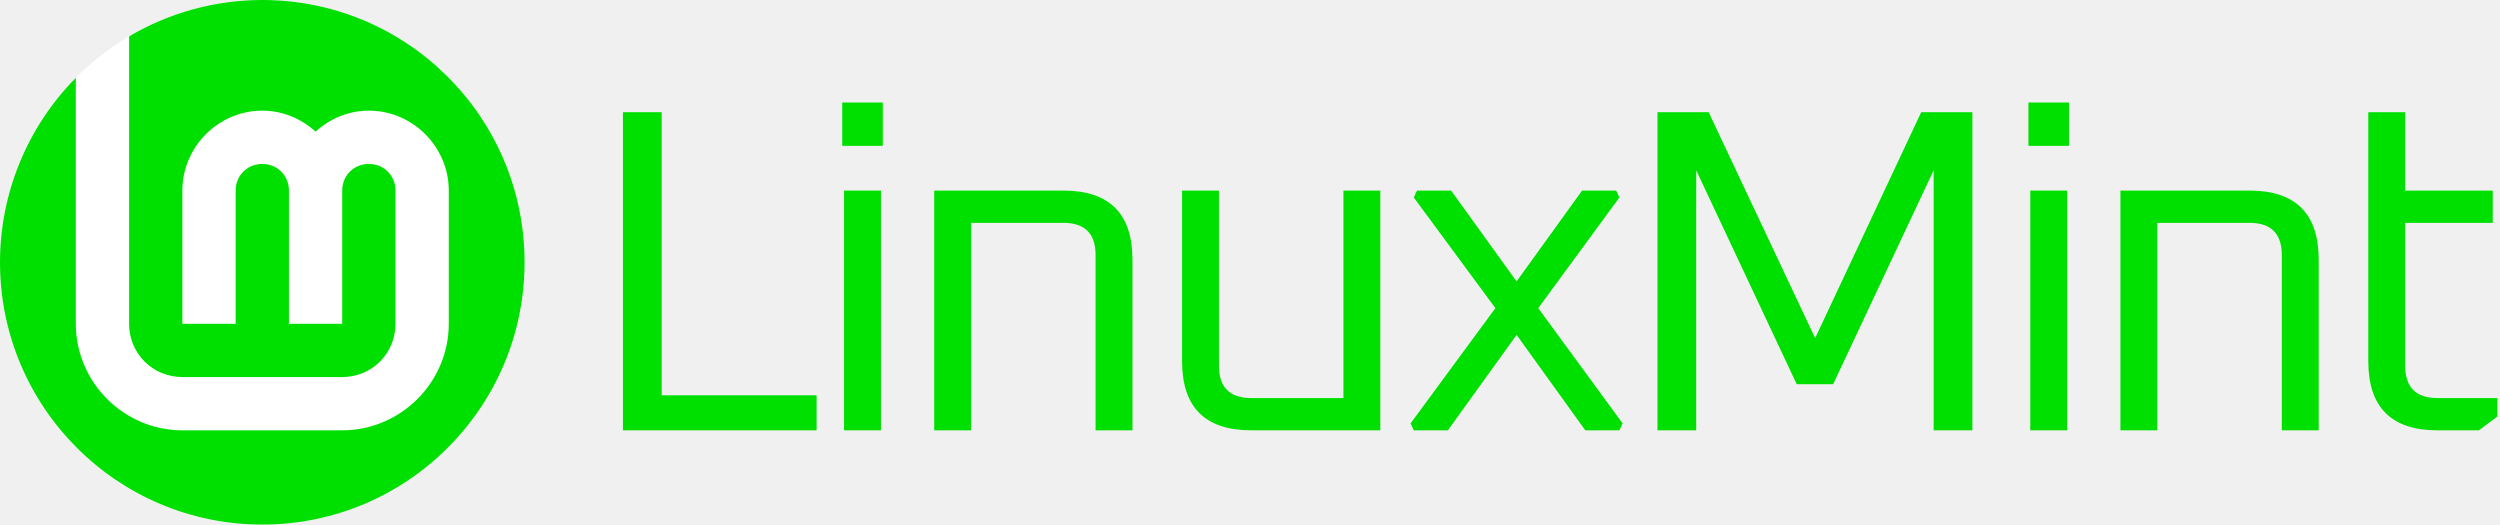
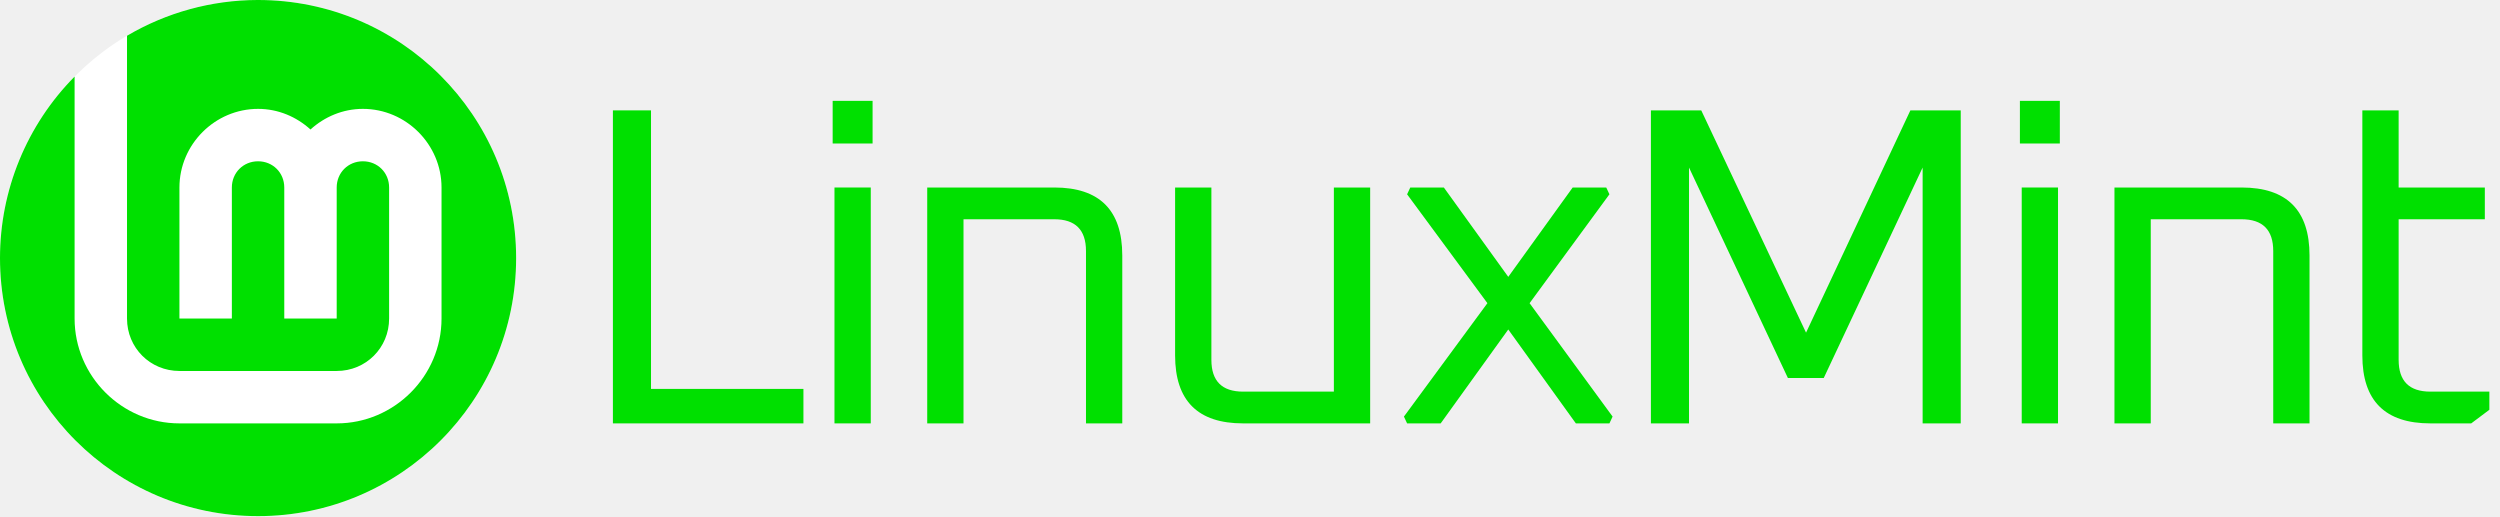
- <svg xmlns="http://www.w3.org/2000/svg" width="1220" height="256" viewBox="0 0 1220 256" id="svg2" version="1.1">
+ <svg xmlns="http://www.w3.org/2000/svg" width="1240" height="256" viewBox="0 0 1240 256" id="svg2" version="1.1">
  <defs id="defs4" />
  <g id="layer3" transform="translate(-80,-88)" style="display:inline">
    <g id="g2554">
      <circle style="opacity:1;fill:#ffffff;fill-opacity:1;stroke:none;stroke-width:0;stroke-linecap:round" id="circle916" cx="208" cy="216" r="128" />
      <path id="path833" style="opacity:1;fill:#00e000;stroke:none;stroke-width:0;stroke-linecap:round" d="M 127.676,0 A 128,128 0 0 0 63,17.732 V 158 c 0,14.513 11.487,26 26,26 h 78 c 14.513,0 26,-11.487 26,-26 V 93 c 0,-7.334 -5.666,-13 -13,-13 -7.334,0 -13,5.666 -13,13 v 65 H 141 V 93 c 0,-7.334 -5.666,-13 -13,-13 -7.334,0 -13,5.666 -13,13 v 65 H 89 V 93 c 0,-21.385 17.615,-39 39,-39 9.99,0 19.067,3.949 26,10.227 C 160.933,57.949 170.01,54 180,54 c 21.385,0 39,17.615 39,39 v 65 c 0,28.565 -23.435,52 -52,52 H 89 C 60.435,210 37,186.565 37,158 V 37.982 A 128,128 0 0 0 0,128 128,128 0 0 0 128,256 128,128 0 0 0 256,128 128,128 0 0 0 128,0 128,128 0 0 0 127.676,0 Z" transform="translate(80,88)" />
    </g>
-     <g aria-label="LinuxMint" transform="translate(80,88)" id="text929" style="font-size:225px;line-height:1.25;font-family:Ubuntu;-inkscape-font-specification:Ubuntu;text-align:center;letter-spacing:-10px;text-anchor:middle;display:inline;opacity:1;fill:#00e000;fill-opacity:1;stroke:none;stroke-width:0;stroke-linecap:round;stroke-miterlimit:4;stroke-dasharray:none">
-       <path d="M 304,210 V 54.75 h 18.9 V 192.9 h 75.6 V 210 Z" style="font-style:normal;font-variant:normal;font-weight:normal;font-stretch:normal;font-size:225px;font-family:Oxanium;-inkscape-font-specification:Oxanium;text-align:start;text-anchor:start;fill:#00e000;fill-opacity:1;stroke:none;stroke-width:0;stroke-miterlimit:4;stroke-dasharray:none" id="path933" />
-       <path d="m 411,71.175 v -21.15 h 19.8 v 21.15 z m 0.9,138.825 V 93 h 18 v 117 z" style="font-style:normal;font-variant:normal;font-weight:normal;font-stretch:normal;font-size:225px;font-family:Oxanium;-inkscape-font-specification:Oxanium;text-align:start;text-anchor:start;fill:#00e000;fill-opacity:1;stroke:none;stroke-width:0;stroke-miterlimit:4;stroke-dasharray:none" id="path935" />
-       <path d="M 455.9,210 V 93 h 63 q 33.75,0 33.75,33.75 V 210 h -18 v -85.5 q 0,-15.75 -15.75,-15.75 h -45 V 210 Z" style="font-style:normal;font-variant:normal;font-weight:normal;font-stretch:normal;font-size:225px;font-family:Oxanium;-inkscape-font-specification:Oxanium;text-align:start;text-anchor:start;fill:#00e000;fill-opacity:1;stroke:none;stroke-width:0;stroke-miterlimit:4;stroke-dasharray:none" id="path937" />
-       <path d="M 576.849,176.25 V 93 h 18 v 85.5 q 0,15.75 15.75,15.75 h 45 V 93 h 18 v 117 h -63 q -33.75,0 -33.75,-33.75 z" style="font-style:normal;font-variant:normal;font-weight:normal;font-stretch:normal;font-size:225px;font-family:Oxanium;-inkscape-font-specification:Oxanium;text-align:start;text-anchor:start;fill:#00e000;fill-opacity:1;stroke:none;stroke-width:0;stroke-miterlimit:4;stroke-dasharray:none" id="path939" />
-       <path d="m 688.349,206.625 41.4,-56.25 -39.825,-54 1.575,-3.375 h 16.65 l 31.95,44.325 31.95,-44.325 h 16.65 l 1.575,3.375 -39.6,54 41.175,56.25 -1.575,3.375 h -16.65 l -33.525,-46.575 -33.525,46.575 h -16.65 z" style="font-style:normal;font-variant:normal;font-weight:normal;font-stretch:normal;font-size:225px;font-family:Oxanium;-inkscape-font-specification:Oxanium;text-align:start;text-anchor:start;fill:#00e000;fill-opacity:1;stroke:none;stroke-width:0;stroke-miterlimit:4;stroke-dasharray:none" id="path941" />
-       <path d="M 808.849,210 V 54.75 h 24.975 l 51.975,110.25 51.75,-110.25 h 24.975 V 210 h -18.9 V 83.1 l -49.05,104.4 h -17.775 l -49.05,-104.4 V 210 Z" style="font-style:normal;font-variant:normal;font-weight:normal;font-stretch:normal;font-size:225px;font-family:Oxanium;-inkscape-font-specification:Oxanium;text-align:start;text-anchor:start;fill:#00e000;fill-opacity:1;stroke:none;stroke-width:0;stroke-miterlimit:4;stroke-dasharray:none" id="path943" />
-       <path d="m 989.873,71.175 v -21.15 h 19.8 v 21.15 z m 0.9,138.825 V 93 h 18 v 117 z" style="font-style:normal;font-variant:normal;font-weight:normal;font-stretch:normal;font-size:225px;font-family:Oxanium;-inkscape-font-specification:Oxanium;text-align:start;text-anchor:start;fill:#00e000;fill-opacity:1;stroke:none;stroke-width:0;stroke-miterlimit:4;stroke-dasharray:none" id="path945" />
-       <path d="M 1034.773,210 V 93 h 63 q 33.75,0 33.75,33.75 V 210 h -18 v -85.5 q 0,-15.75 -15.75,-15.75 h -45 V 210 Z" style="font-style:normal;font-variant:normal;font-weight:normal;font-stretch:normal;font-size:225px;font-family:Oxanium;-inkscape-font-specification:Oxanium;text-align:start;text-anchor:start;fill:#00e000;fill-opacity:1;stroke:none;stroke-width:0;stroke-miterlimit:4;stroke-dasharray:none" id="path947" />
-       <path d="M 1155.723,176.25 V 54.75 h 18 V 93 h 42.75 v 15.75 h -42.75 v 69.75 q 0,15.75 15.75,15.75 h 29.25 v 9 l -9,6.75 h -20.25 q -33.75,0 -33.75,-33.75 z" style="font-style:normal;font-variant:normal;font-weight:normal;font-stretch:normal;font-size:225px;font-family:Oxanium;-inkscape-font-specification:Oxanium;text-align:start;text-anchor:start;fill:#00e000;fill-opacity:1;stroke:none;stroke-width:0;stroke-miterlimit:4;stroke-dasharray:none" id="path949" />
+     <g aria-label="LinuxMint" transform="translate(80,88)" id="text33" style="font-size:225px;line-height:1.25;font-family:Ubuntu;-inkscape-font-specification:Ubuntu;text-align:center;letter-spacing:-8px;text-anchor:middle;display:inline;opacity:1;fill:#00e000;fill-opacity:1;stroke:none;stroke-width:0;stroke-linecap:round;stroke-miterlimit:4;stroke-dasharray:none">
+       <path d="M 304,210 V 54.75 h 18.9 V 192.9 h 75.6 V 210 Z" style="font-style:normal;font-variant:normal;font-weight:normal;font-stretch:normal;font-size:225px;font-family:Oxanium;-inkscape-font-specification:Oxanium;text-align:start;text-anchor:start;fill:#00e000;fill-opacity:1;stroke:none;stroke-width:0;stroke-miterlimit:4;stroke-dasharray:none" id="path37" />
+       <path d="m 413,71.175 v -21.15 h 19.8 v 21.15 z m 0.9,138.825 V 93 h 18 v 117 z" style="font-style:normal;font-variant:normal;font-weight:normal;font-stretch:normal;font-size:225px;font-family:Oxanium;-inkscape-font-specification:Oxanium;text-align:start;text-anchor:start;fill:#00e000;fill-opacity:1;stroke:none;stroke-width:0;stroke-miterlimit:4;stroke-dasharray:none" id="path39" />
+       <path d="M 459.9,210 V 93 h 63 q 33.75,0 33.75,33.75 V 210 h -18 v -85.5 q 0,-15.75 -15.75,-15.75 h -45 V 210 Z" style="font-style:normal;font-variant:normal;font-weight:normal;font-stretch:normal;font-size:225px;font-family:Oxanium;-inkscape-font-specification:Oxanium;text-align:start;text-anchor:start;fill:#00e000;fill-opacity:1;stroke:none;stroke-width:0;stroke-miterlimit:4;stroke-dasharray:none" id="path41" />
+       <path d="M 582.849,176.25 V 93 h 18 v 85.5 q 0,15.75 15.75,15.75 h 45 V 93 h 18 v 117 h -63 q -33.75,0 -33.75,-33.75 z" style="font-style:normal;font-variant:normal;font-weight:normal;font-stretch:normal;font-size:225px;font-family:Oxanium;-inkscape-font-specification:Oxanium;text-align:start;text-anchor:start;fill:#00e000;fill-opacity:1;stroke:none;stroke-width:0;stroke-miterlimit:4;stroke-dasharray:none" id="path43" />
+       <path d="m 696.349,206.625 41.4,-56.25 -39.825,-54 1.575,-3.375 h 16.65 l 31.95,44.325 31.95,-44.325 h 16.65 l 1.575,3.375 -39.6,54 41.175,56.25 -1.575,3.375 h -16.65 l -33.525,-46.575 -33.525,46.575 h -16.65 z" style="font-style:normal;font-variant:normal;font-weight:normal;font-stretch:normal;font-size:225px;font-family:Oxanium;-inkscape-font-specification:Oxanium;text-align:start;text-anchor:start;fill:#00e000;fill-opacity:1;stroke:none;stroke-width:0;stroke-miterlimit:4;stroke-dasharray:none" id="path45" />
+       <path d="M 818.849,210 V 54.75 h 24.975 l 51.975,110.25 51.75,-110.25 h 24.975 V 210 h -18.9 V 83.1 l -49.05,104.4 h -17.775 l -49.05,-104.4 V 210 Z" style="font-style:normal;font-variant:normal;font-weight:normal;font-stretch:normal;font-size:225px;font-family:Oxanium;-inkscape-font-specification:Oxanium;text-align:start;text-anchor:start;fill:#00e000;fill-opacity:1;stroke:none;stroke-width:0;stroke-miterlimit:4;stroke-dasharray:none" id="path47" />
+       <path d="m 1001.873,71.175 v -21.15 h 19.8 v 21.15 z m 0.9,138.825 V 93 h 18 v 117 z" style="font-style:normal;font-variant:normal;font-weight:normal;font-stretch:normal;font-size:225px;font-family:Oxanium;-inkscape-font-specification:Oxanium;text-align:start;text-anchor:start;fill:#00e000;fill-opacity:1;stroke:none;stroke-width:0;stroke-miterlimit:4;stroke-dasharray:none" id="path49" />
+       <path d="M 1048.773,210 V 93 h 63 q 33.75,0 33.75,33.75 V 210 h -18 v -85.5 q 0,-15.75 -15.75,-15.75 h -45 V 210 Z" style="font-style:normal;font-variant:normal;font-weight:normal;font-stretch:normal;font-size:225px;font-family:Oxanium;-inkscape-font-specification:Oxanium;text-align:start;text-anchor:start;fill:#00e000;fill-opacity:1;stroke:none;stroke-width:0;stroke-miterlimit:4;stroke-dasharray:none" id="path51" />
+       <path d="M 1171.723,176.25 V 54.75 h 18 V 93 h 42.75 v 15.75 h -42.75 v 69.75 q 0,15.75 15.75,15.75 h 29.25 v 9 l -9,6.75 h -20.25 q -33.75,0 -33.75,-33.75 z" style="font-style:normal;font-variant:normal;font-weight:normal;font-stretch:normal;font-size:225px;font-family:Oxanium;-inkscape-font-specification:Oxanium;text-align:start;text-anchor:start;fill:#00e000;fill-opacity:1;stroke:none;stroke-width:0;stroke-miterlimit:4;stroke-dasharray:none" id="path53" />
    </g>
  </g>
  <g id="layer1" style="display:none">
-     <text xml:space="preserve" style="font-size:225px;line-height:1.25;font-family:Ubuntu;-inkscape-font-specification:Ubuntu;text-align:center;letter-spacing:-10px;text-anchor:middle;opacity:1;fill:#000000;fill-opacity:1;stroke:#808080;stroke-width:0;stroke-linecap:round;stroke-miterlimit:4;stroke-dasharray:none" x="283.75" y="210" id="text896">
+     <text xml:space="preserve" style="font-size:225px;line-height:1.25;font-family:Ubuntu;-inkscape-font-specification:Ubuntu;text-align:center;letter-spacing:-8px;text-anchor:middle;opacity:1;fill:#000000;fill-opacity:1;stroke:#808080;stroke-width:0;stroke-linecap:round;stroke-miterlimit:4;stroke-dasharray:none" x="283.75" y="210" id="text896">
      <tspan id="tspan894" x="283.75" y="210" style="font-style:normal;font-variant:normal;font-weight:normal;font-stretch:normal;font-size:225px;font-family:Oxanium;-inkscape-font-specification:Oxanium;text-align:start;text-anchor:start;fill:#00e000;fill-opacity:1;stroke:none;stroke-width:0;stroke-miterlimit:4;stroke-dasharray:none" dx="0 0 0 0 0 0 0 0 0">LinuxMint</tspan>
    </text>
  </g>
</svg>
